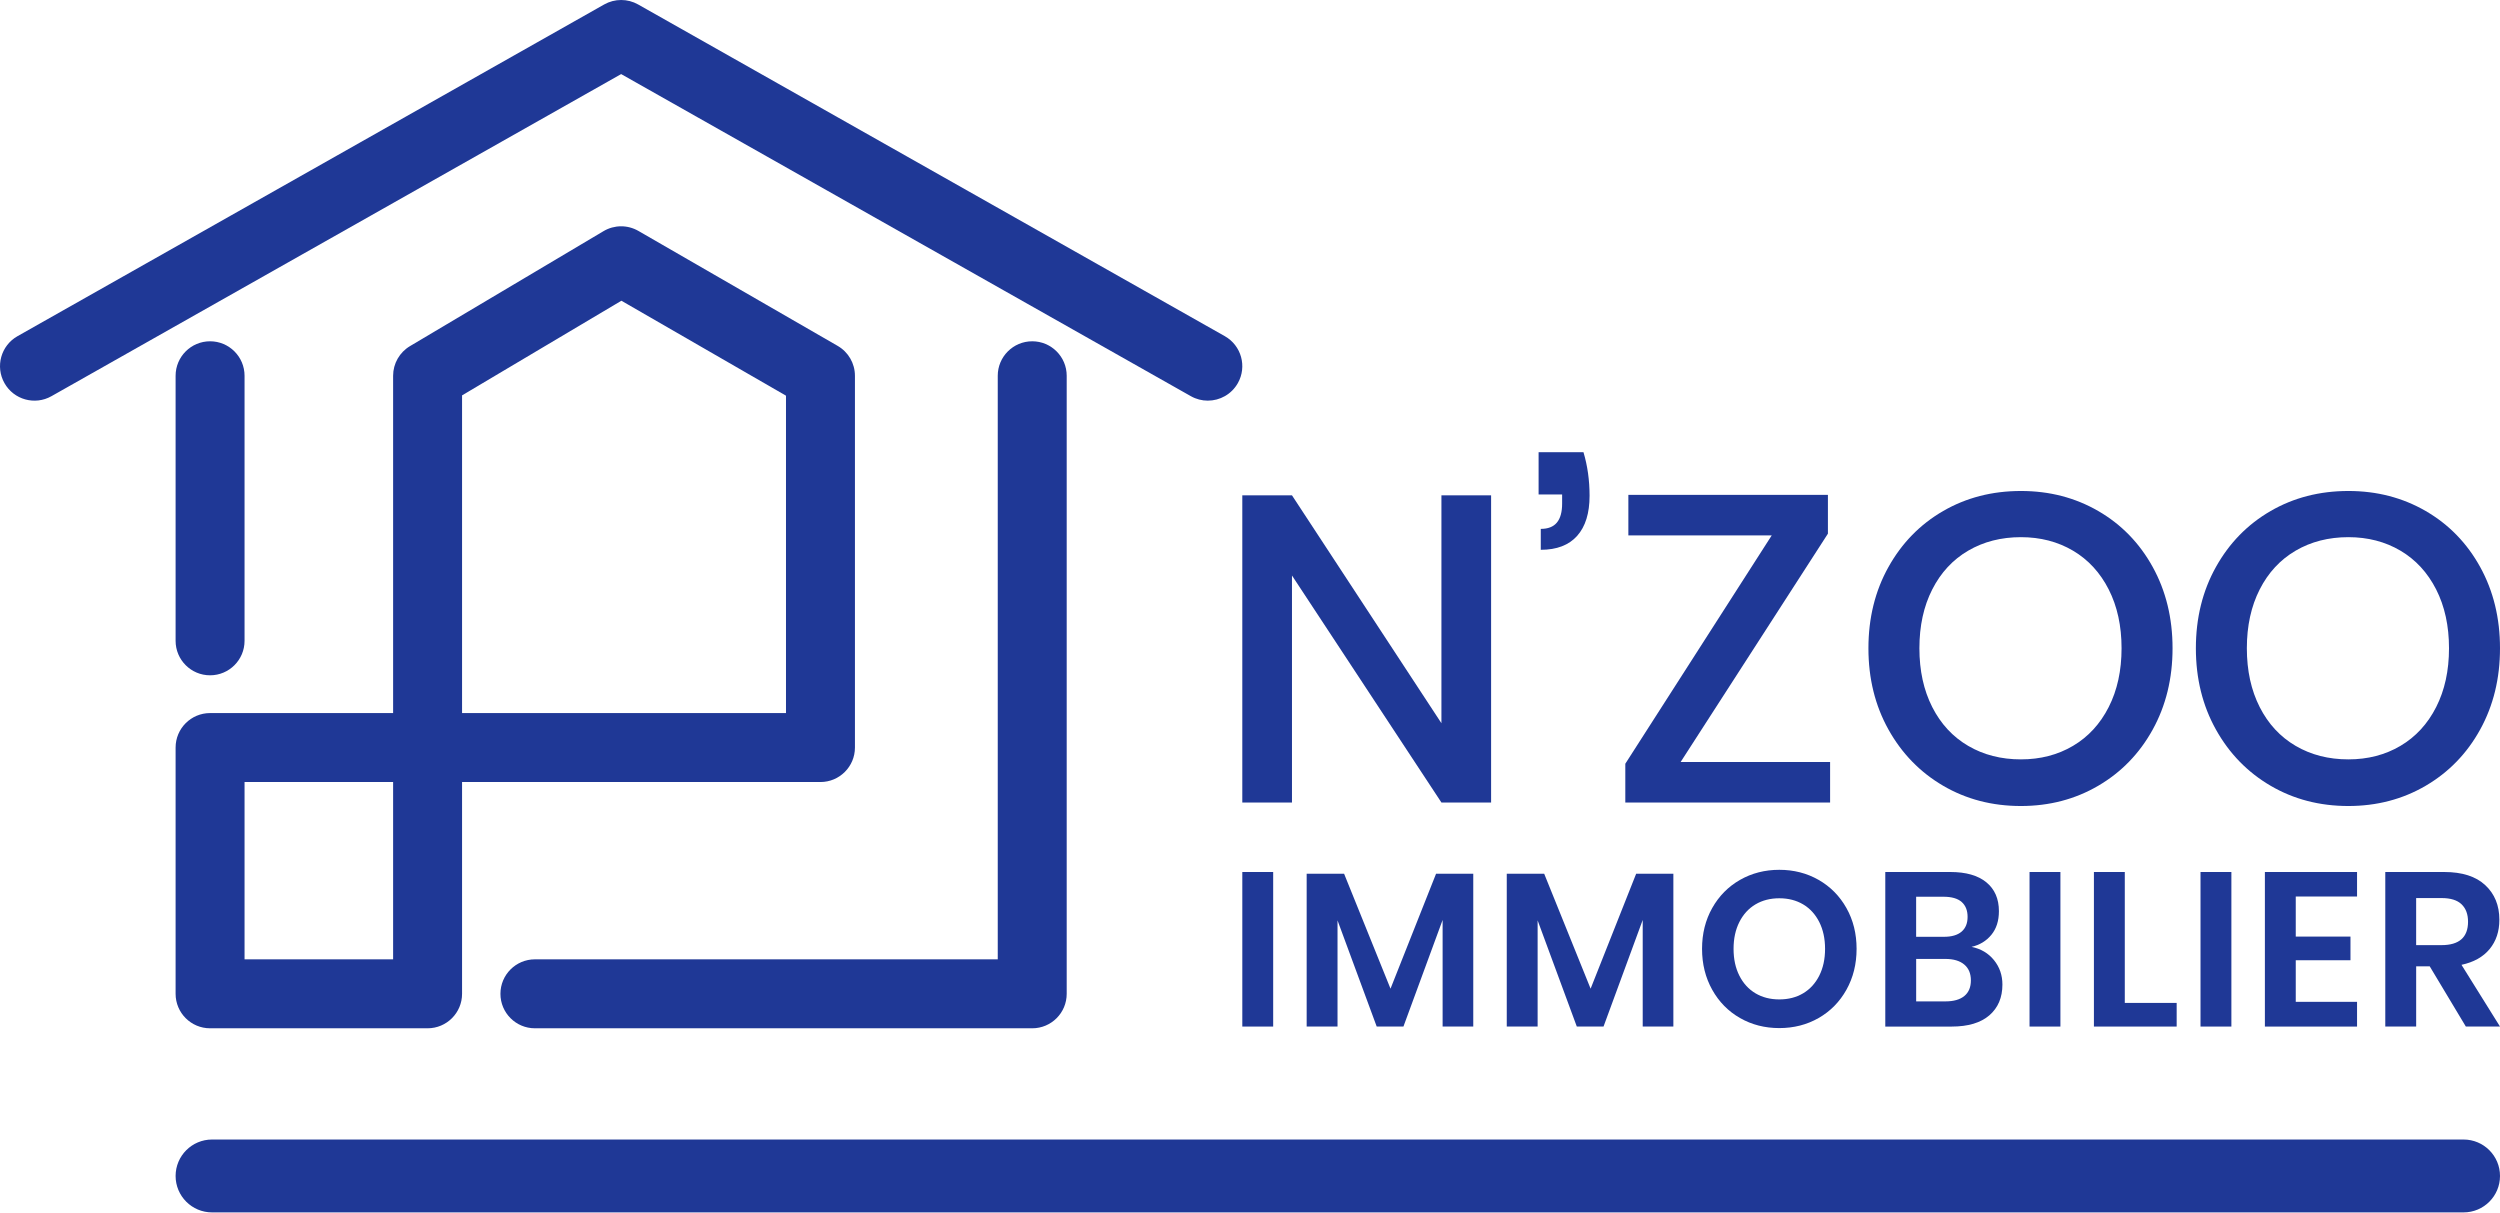
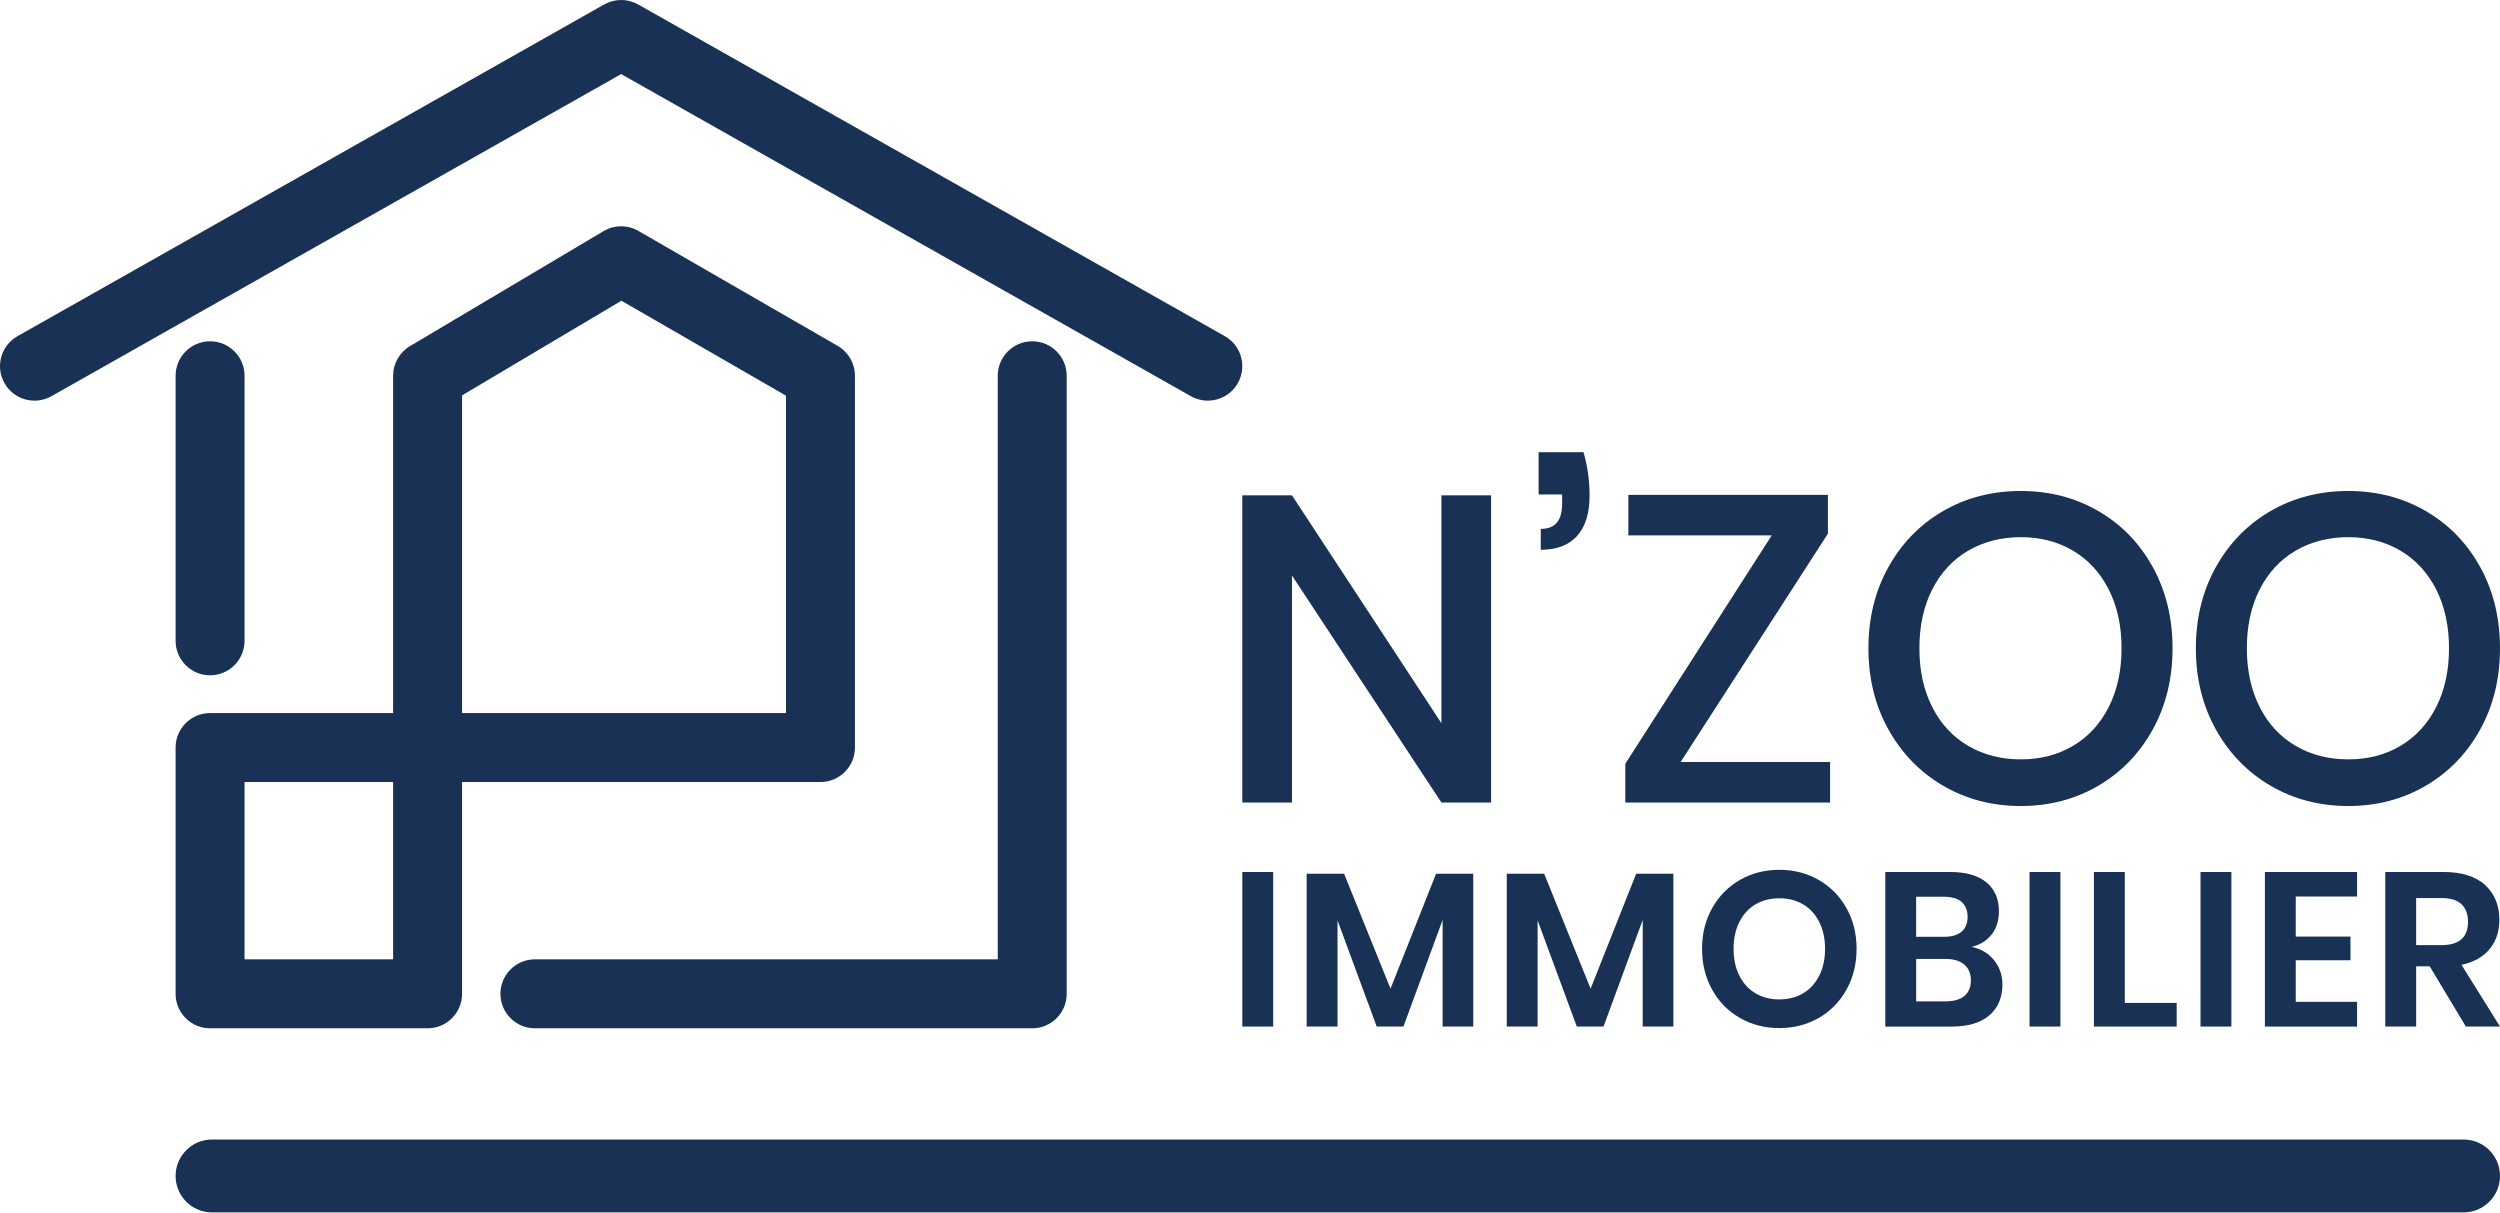
<svg xmlns="http://www.w3.org/2000/svg" version="1.1" id="Calque_1" x="0px" y="0px" viewBox="0 0 200 96.992" style="enable-background:new 0 0 200 96.992;" xml:space="preserve">
+   <rect x="-752.31" y="-125" style="display:none;" width="842.31" height="595.276" />
+   <rect x="-330.945" y="-125" style="display:none;" width="420.945" height="595.276" />
+   <g style="display:none;">
+ </g>
  <g>
    <g>
-       <path style="fill:#1F3896;" d="M82.579,82.263H42.793c-1.523,0-2.758-1.235-2.758-2.758s1.235-2.758,2.758-2.758H79.82V30.061    c0-1.523,1.235-2.758,2.758-2.758s2.758,1.235,2.758,2.758v49.444C85.337,81.028,84.102,82.263,82.579,82.263z" />
-       <path style="fill:#1F3896;" d="M96.623,32.052c-0.46,0-0.926-0.115-1.355-0.358L49.692,5.927L4.116,31.695    c-1.326,0.75-3.009,0.283-3.758-1.043c-0.75-1.326-0.283-3.009,1.043-3.758L48.335,0.357c0.842-0.476,1.873-0.476,2.715,0    l46.934,26.536c1.326,0.75,1.793,2.432,1.043,3.758C98.52,31.548,97.585,32.052,96.623,32.052z" />
-       <path style="fill:#1F3896;" d="M16.806,54.024c-1.523,0-2.758-1.235-2.758-2.758V30.061c0-1.523,1.235-2.758,2.758-2.758    s2.758,1.235,2.758,2.758v21.206C19.564,52.789,18.329,54.024,16.806,54.024z" />
-       <path style="fill:#1F3896;" d="M34.207,82.263H16.806c-1.523,0-2.758-1.235-2.758-2.758V59.804c0-1.523,1.235-2.758,2.758-2.758    h14.643V30.061c0-0.973,0.513-1.874,1.349-2.371l15.485-9.199c0.858-0.51,1.923-0.516,2.787-0.018l15.945,9.199    c0.854,0.493,1.38,1.403,1.38,2.389v29.743c0,1.523-1.235,2.758-2.758,2.758H36.965v16.943    C36.965,81.028,35.731,82.263,34.207,82.263z M19.564,76.747h11.885V62.562H19.564V76.747z M36.965,57.046h25.914V31.654    l-13.167-7.596L36.965,31.63V57.046z" />
+       <path style="fill:#183154;" d="M82.579,82.263H42.793c-1.523,0-2.758-1.235-2.758-2.758s1.235-2.758,2.758-2.758H79.82V30.061    c0-1.523,1.235-2.758,2.758-2.758s2.758,1.235,2.758,2.758v49.444C85.337,81.028,84.102,82.263,82.579,82.263z" />
+       <path style="fill:#183154;" d="M96.623,32.052c-0.46,0-0.926-0.115-1.355-0.358L49.692,5.927L4.116,31.695    c-1.326,0.75-3.009,0.283-3.758-1.043c-0.75-1.326-0.283-3.009,1.043-3.758L48.335,0.357c0.842-0.476,1.873-0.476,2.715,0    l46.934,26.536c1.326,0.75,1.793,2.432,1.043,3.758C98.52,31.548,97.585,32.052,96.623,32.052z" />
+       <path style="fill:#183154;" d="M16.806,54.024c-1.523,0-2.758-1.235-2.758-2.758V30.061c0-1.523,1.235-2.758,2.758-2.758    s2.758,1.235,2.758,2.758v21.206C19.564,52.789,18.329,54.024,16.806,54.024z" />
+       <path style="fill:#183154;" d="M34.207,82.263H16.806c-1.523,0-2.758-1.235-2.758-2.758V59.804c0-1.523,1.235-2.758,2.758-2.758    h14.643V30.061c0-0.973,0.513-1.874,1.349-2.371l15.485-9.199c0.858-0.51,1.923-0.516,2.787-0.018l15.945,9.199    c0.854,0.493,1.38,1.403,1.38,2.389v29.743c0,1.523-1.235,2.758-2.758,2.758H36.965v16.943    C36.965,81.028,35.731,82.263,34.207,82.263z M19.564,76.747h11.885V62.562H19.564V76.747z M36.965,57.046h25.914V31.654    l-13.167-7.596L36.965,31.63V57.046z" />
    </g>
    <g>
      <g>
-         <path style="fill:#1F3896;" d="M119.288,64.201h-3.974L103.358,46.04v18.161h-3.974V39.627h3.974l11.956,18.231V39.627h3.974     V64.201z" />
-         <path style="fill:#1F3896;" d="M127.166,39.661c0,1.394-0.331,2.464-0.993,3.207c-0.662,0.744-1.633,1.116-2.911,1.116v-1.673     c0.581,0,1.011-0.168,1.29-0.506c0.279-0.336,0.418-0.842,0.418-1.516v-0.732h-1.882v-3.381h3.59     C127.003,37.268,127.166,38.43,127.166,39.661z" />
-         <path style="fill:#1F3896;" d="M134.451,60.959h11.957v3.242h-16.383v-3.102l11.712-18.265h-11.468v-3.242h15.964v3.102     L134.451,60.959z" />
-         <path style="fill:#1F3896;" d="M167.861,40.882c1.847,1.069,3.299,2.562,4.357,4.479c1.057,1.917,1.586,4.084,1.586,6.501     c0,2.417-0.529,4.584-1.586,6.501c-1.058,1.917-2.51,3.416-4.357,4.497c-1.848,1.08-3.91,1.621-6.187,1.621     c-2.301,0-4.375-0.54-6.222-1.621c-1.848-1.081-3.306-2.58-4.375-4.497c-1.069-1.917-1.603-4.084-1.603-6.501     c0-2.417,0.534-4.584,1.603-6.501c1.069-1.917,2.527-3.41,4.375-4.479c1.847-1.069,3.921-1.603,6.222-1.603     C163.951,39.278,166.014,39.813,167.861,40.882z M157.456,44.053c-1.232,0.721-2.191,1.755-2.876,3.102     c-0.686,1.348-1.028,2.917-1.028,4.706c0,1.79,0.343,3.358,1.028,4.706c0.685,1.348,1.644,2.382,2.876,3.103     c1.231,0.72,2.637,1.08,4.218,1.08c1.557,0,2.945-0.36,4.165-1.08s2.173-1.755,2.858-3.103c0.685-1.347,1.028-2.916,1.028-4.706     c0-1.789-0.343-3.358-1.028-4.706c-0.686-1.347-1.638-2.382-2.858-3.102c-1.22-0.72-2.609-1.08-4.165-1.08     C160.093,42.973,158.688,43.333,157.456,44.053z" />
-         <path style="fill:#1F3896;" d="M194.057,40.882c1.847,1.069,3.299,2.562,4.357,4.479c1.057,1.917,1.586,4.084,1.586,6.501     c0,2.417-0.529,4.584-1.586,6.501c-1.058,1.917-2.51,3.416-4.357,4.497c-1.848,1.08-3.91,1.621-6.187,1.621     c-2.301,0-4.375-0.54-6.222-1.621c-1.848-1.081-3.306-2.58-4.375-4.497c-1.069-1.917-1.603-4.084-1.603-6.501     c0-2.417,0.534-4.584,1.603-6.501c1.069-1.917,2.527-3.41,4.375-4.479c1.847-1.069,3.921-1.603,6.222-1.603     C190.147,39.278,192.209,39.813,194.057,40.882z M183.652,44.053c-1.232,0.721-2.191,1.755-2.876,3.102     c-0.686,1.348-1.028,2.917-1.028,4.706c0,1.79,0.343,3.358,1.028,4.706c0.685,1.348,1.644,2.382,2.876,3.103     c1.231,0.72,2.637,1.08,4.218,1.08c1.557,0,2.945-0.36,4.165-1.08s2.173-1.755,2.858-3.103c0.685-1.347,1.028-2.916,1.028-4.706     c0-1.789-0.343-3.358-1.028-4.706c-0.686-1.347-1.638-2.382-2.858-3.102c-1.22-0.72-2.609-1.08-4.165-1.08     C186.289,42.973,184.883,43.333,183.652,44.053z" />
+         <path style="fill:#183154;" d="M119.288,64.201h-3.974L103.358,46.04v18.161h-3.974V39.627h3.974l11.956,18.231V39.627h3.974     V64.201z" />
+         <path style="fill:#183154;" d="M127.166,39.661c0,1.394-0.331,2.464-0.993,3.207c-0.662,0.744-1.633,1.116-2.911,1.116v-1.673     c0.581,0,1.011-0.168,1.29-0.506c0.279-0.336,0.418-0.842,0.418-1.516v-0.732h-1.882v-3.381h3.59     C127.003,37.268,127.166,38.43,127.166,39.661z" />
+         <path style="fill:#183154;" d="M134.451,60.959h11.957v3.242h-16.383v-3.102l11.712-18.265h-11.468v-3.242h15.964v3.102     L134.451,60.959z" />
+         <path style="fill:#183154;" d="M167.861,40.882c1.847,1.069,3.299,2.562,4.357,4.479c1.057,1.917,1.586,4.084,1.586,6.501     c0,2.417-0.529,4.584-1.586,6.501c-1.058,1.917-2.51,3.416-4.357,4.497c-1.848,1.08-3.91,1.621-6.187,1.621     c-2.301,0-4.375-0.54-6.222-1.621c-1.848-1.081-3.306-2.58-4.375-4.497c-1.069-1.917-1.603-4.084-1.603-6.501     c0-2.417,0.534-4.584,1.603-6.501c1.069-1.917,2.527-3.41,4.375-4.479c1.847-1.069,3.921-1.603,6.222-1.603     C163.951,39.278,166.014,39.813,167.861,40.882z M157.456,44.053c-1.232,0.721-2.191,1.755-2.876,3.102     c-0.686,1.348-1.028,2.917-1.028,4.706c0,1.79,0.343,3.358,1.028,4.706c0.685,1.348,1.644,2.382,2.876,3.103     c1.231,0.72,2.637,1.08,4.218,1.08c1.557,0,2.945-0.36,4.165-1.08s2.173-1.755,2.858-3.103c0.685-1.347,1.028-2.916,1.028-4.706     c0-1.789-0.343-3.358-1.028-4.706c-0.686-1.347-1.638-2.382-2.858-3.102c-1.22-0.72-2.609-1.08-4.165-1.08     C160.093,42.973,158.688,43.333,157.456,44.053z" />
+         <path style="fill:#183154;" d="M194.057,40.882c1.847,1.069,3.299,2.562,4.357,4.479c1.057,1.917,1.586,4.084,1.586,6.501     c0,2.417-0.529,4.584-1.586,6.501c-1.058,1.917-2.51,3.416-4.357,4.497c-1.848,1.08-3.91,1.621-6.187,1.621     c-2.301,0-4.375-0.54-6.222-1.621c-1.848-1.081-3.306-2.58-4.375-4.497c-1.069-1.917-1.603-4.084-1.603-6.501     c0-2.417,0.534-4.584,1.603-6.501c1.069-1.917,2.527-3.41,4.375-4.479c1.847-1.069,3.921-1.603,6.222-1.603     C190.147,39.278,192.209,39.813,194.057,40.882z M183.652,44.053c-1.232,0.721-2.191,1.755-2.876,3.102     c-0.686,1.348-1.028,2.917-1.028,4.706c0,1.79,0.343,3.358,1.028,4.706c0.685,1.348,1.644,2.382,2.876,3.103     c1.231,0.72,2.637,1.08,4.218,1.08c1.557,0,2.945-0.36,4.165-1.08s2.173-1.755,2.858-3.103c0.685-1.347,1.028-2.916,1.028-4.706     c0-1.789-0.343-3.358-1.028-4.706c-0.686-1.347-1.638-2.382-2.858-3.102c-1.22-0.72-2.609-1.08-4.165-1.08     C186.289,42.973,184.883,43.333,183.652,44.053z" />
      </g>
      <g>
-         <path style="fill:#1F3896;" d="M101.854,69.76v12.365h-2.469V69.76H101.854z" />
-         <path style="fill:#1F3896;" d="M117.861,69.901v12.224h-2.452v-8.529l-3.135,8.529h-2.137l-3.135-8.494v8.494h-2.469V69.901     h2.995l3.713,9.194l3.643-9.194H117.861z" />
-         <path style="fill:#1F3896;" d="M133.869,69.901v12.224h-2.452v-8.529l-3.135,8.529h-2.137l-3.135-8.494v8.494h-2.469V69.901     h2.995l3.713,9.194l3.643-9.194H133.869z" />
-         <path style="fill:#1F3896;" d="M145.489,70.391c0.94,0.537,1.682,1.287,2.224,2.25c0.543,0.963,0.814,2.052,0.814,3.266     c0,1.215-0.272,2.306-0.814,3.275c-0.543,0.969-1.285,1.723-2.224,2.26c-0.94,0.537-1.988,0.805-3.144,0.805     c-1.155,0-2.204-0.268-3.143-0.805c-0.94-0.537-1.682-1.29-2.224-2.26c-0.543-0.969-0.814-2.06-0.814-3.275     c0-1.214,0.271-2.303,0.814-3.266c0.543-0.963,1.284-1.713,2.224-2.25c0.94-0.537,1.988-0.806,3.143-0.806     C143.501,69.585,144.549,69.854,145.489,70.391z M140.436,72.352c-0.549,0.327-0.978,0.797-1.287,1.41     c-0.31,0.613-0.464,1.328-0.464,2.146c0,0.817,0.154,1.532,0.464,2.145c0.309,0.613,0.738,1.083,1.287,1.41     s1.185,0.49,1.909,0.49c0.724,0,1.36-0.163,1.909-0.49c0.548-0.327,0.978-0.797,1.287-1.41c0.309-0.613,0.464-1.328,0.464-2.145     c0-0.817-0.155-1.532-0.464-2.146c-0.309-0.613-0.739-1.083-1.287-1.41c-0.549-0.326-1.186-0.49-1.909-0.49     C141.621,71.862,140.985,72.026,140.436,72.352z" />
-         <path style="fill:#1F3896;" d="M159.518,76.81c0.449,0.555,0.675,1.206,0.675,1.953c0,1.039-0.348,1.859-1.042,2.461     c-0.695,0.601-1.702,0.902-3.021,0.902h-5.307V69.76h5.202c1.249,0,2.21,0.274,2.881,0.823c0.671,0.549,1.007,1.319,1.007,2.312     c0,0.77-0.201,1.401-0.604,1.891c-0.403,0.491-0.931,0.812-1.585,0.963C158.47,75.902,159.068,76.255,159.518,76.81z      M153.292,74.944h2.224c0.618,0,1.088-0.137,1.41-0.412c0.321-0.274,0.481-0.668,0.481-1.182c0-0.513-0.157-0.911-0.473-1.191     s-0.8-0.42-1.454-0.42h-2.189V74.944z M157.145,79.682c0.35-0.286,0.526-0.703,0.526-1.252s-0.178-0.972-0.534-1.27     c-0.356-0.298-0.861-0.446-1.515-0.446h-2.329v3.397h2.347C156.292,80.111,156.794,79.968,157.145,79.682z" />
-         <path style="fill:#1F3896;" d="M164.833,69.76v12.365h-2.47V69.76H164.833z" />
-         <path style="fill:#1F3896;" d="M169.982,80.233h4.151v1.892h-6.62V69.76h2.47V80.233z" />
-         <path style="fill:#1F3896;" d="M178.511,69.76v12.365h-2.47V69.76H178.511z" />
-         <path style="fill:#1F3896;" d="M183.66,71.722v3.205h4.378v1.892h-4.378v3.328h4.904v1.979h-7.373V69.76h7.373v1.961H183.66z" />
-         <path style="fill:#1F3896;" d="M197.268,82.125l-2.889-4.816h-1.086v4.816h-2.47V69.76h4.712c1.436,0,2.531,0.35,3.284,1.051     c0.753,0.7,1.13,1.623,1.13,2.767c0,0.934-0.26,1.716-0.78,2.347c-0.519,0.63-1.269,1.051-2.25,1.261L200,82.125H197.268z      M193.292,75.61h2.032c1.412,0,2.119-0.625,2.119-1.874c0-0.596-0.172-1.06-0.517-1.392c-0.344-0.333-0.879-0.499-1.602-0.499     h-2.032V75.61z" />
+         <path style="fill:#183154;" d="M101.854,69.76v12.365h-2.469V69.76H101.854z" />
+         <path style="fill:#183154;" d="M117.861,69.901v12.224h-2.452v-8.529l-3.135,8.529h-2.137l-3.135-8.494v8.494h-2.469V69.901     h2.995l3.713,9.194l3.643-9.194H117.861z" />
+         <path style="fill:#183154;" d="M133.869,69.901v12.224h-2.452v-8.529l-3.135,8.529h-2.137l-3.135-8.494v8.494h-2.469V69.901     h2.995l3.713,9.194l3.643-9.194H133.869z" />
+         <path style="fill:#183154;" d="M145.489,70.391c0.94,0.537,1.682,1.287,2.224,2.25c0.543,0.963,0.814,2.052,0.814,3.266     c0,1.215-0.272,2.306-0.814,3.275c-0.543,0.969-1.285,1.723-2.224,2.26c-0.94,0.537-1.988,0.805-3.144,0.805     c-1.155,0-2.204-0.268-3.143-0.805c-0.94-0.537-1.682-1.29-2.224-2.26c-0.543-0.969-0.814-2.06-0.814-3.275     c0-1.214,0.271-2.303,0.814-3.266c0.543-0.963,1.284-1.713,2.224-2.25c0.94-0.537,1.988-0.806,3.143-0.806     C143.501,69.585,144.549,69.854,145.489,70.391z M140.436,72.352c-0.549,0.327-0.978,0.797-1.287,1.41     c-0.309,0.613-0.464,1.328-0.464,2.146c0,0.817,0.154,1.532,0.464,2.145c0.309,0.613,0.738,1.083,1.287,1.41     s1.185,0.49,1.909,0.49c0.724,0,1.36-0.163,1.909-0.49c0.548-0.327,0.978-0.797,1.287-1.41c0.309-0.613,0.464-1.328,0.464-2.145     c0-0.817-0.155-1.532-0.464-2.146c-0.309-0.613-0.739-1.083-1.287-1.41c-0.549-0.326-1.186-0.49-1.909-0.49     C141.621,71.862,140.985,72.026,140.436,72.352z" />
+         <path style="fill:#183154;" d="M159.518,76.81c0.449,0.555,0.675,1.206,0.675,1.953c0,1.039-0.348,1.859-1.042,2.461     c-0.695,0.601-1.702,0.902-3.021,0.902h-5.307V69.76h5.202c1.249,0,2.21,0.274,2.881,0.823c0.671,0.549,1.007,1.319,1.007,2.312     c0,0.77-0.201,1.401-0.604,1.891c-0.403,0.491-0.931,0.812-1.585,0.963C158.47,75.902,159.068,76.255,159.518,76.81z      M153.292,74.944h2.224c0.618,0,1.088-0.137,1.41-0.412c0.321-0.274,0.481-0.668,0.481-1.182c0-0.513-0.157-0.911-0.473-1.191     s-0.8-0.42-1.454-0.42h-2.189V74.944z M157.145,79.682c0.35-0.286,0.526-0.703,0.526-1.252s-0.178-0.972-0.534-1.27     c-0.356-0.298-0.861-0.446-1.515-0.446h-2.329v3.397h2.347C156.292,80.111,156.794,79.968,157.145,79.682z" />
+         <path style="fill:#183154;" d="M164.833,69.76v12.365h-2.47V69.76H164.833z" />
+         <path style="fill:#183154;" d="M169.982,80.233h4.151v1.892h-6.62V69.76h2.47V80.233z" />
+         <path style="fill:#183154;" d="M178.511,69.76v12.365h-2.47V69.76H178.511z" />
+         <path style="fill:#183154;" d="M183.66,71.722v3.205h4.378v1.892h-4.378v3.328h4.904v1.979h-7.373V69.76h7.373v1.961H183.66z" />
+         <path style="fill:#183154;" d="M197.268,82.125l-2.889-4.816h-1.086v4.816h-2.47V69.76h4.712c1.369,0,2.531,0.35,3.284,1.051     c0.753,0.7,1.13,1.623,1.13,2.767c0,0.934-0.26,1.716-0.78,2.347c-0.519,0.63-1.269,1.051-2.25,1.261L200,82.125H197.268z      M193.292,75.61h2.032c1.412,0,2.119-0.625,2.119-1.874c0-0.596-0.172-1.06-0.517-1.392c-0.344-0.333-0.879-0.499-1.602-0.499     h-2.032V75.61z" />
      </g>
    </g>
-     <path style="fill:#1F3896;" d="M197.085,96.992H16.963c-1.61,0-2.915-1.305-2.915-2.915c0-1.61,1.305-2.915,2.915-2.915h180.122   c1.61,0,2.915,1.305,2.915,2.915C200,95.687,198.695,96.992,197.085,96.992z" />
+     <path style="fill:#183154;" d="M197.085,96.992H16.963c-1.61,0-2.915-1.305-2.915-2.915c0-1.61,1.305-2.915,2.915-2.915h180.122   c1.61,0,2.915,1.305,2.915,2.915C200,95.687,198.695,96.992,197.085,96.992z" />
  </g>
</svg>
